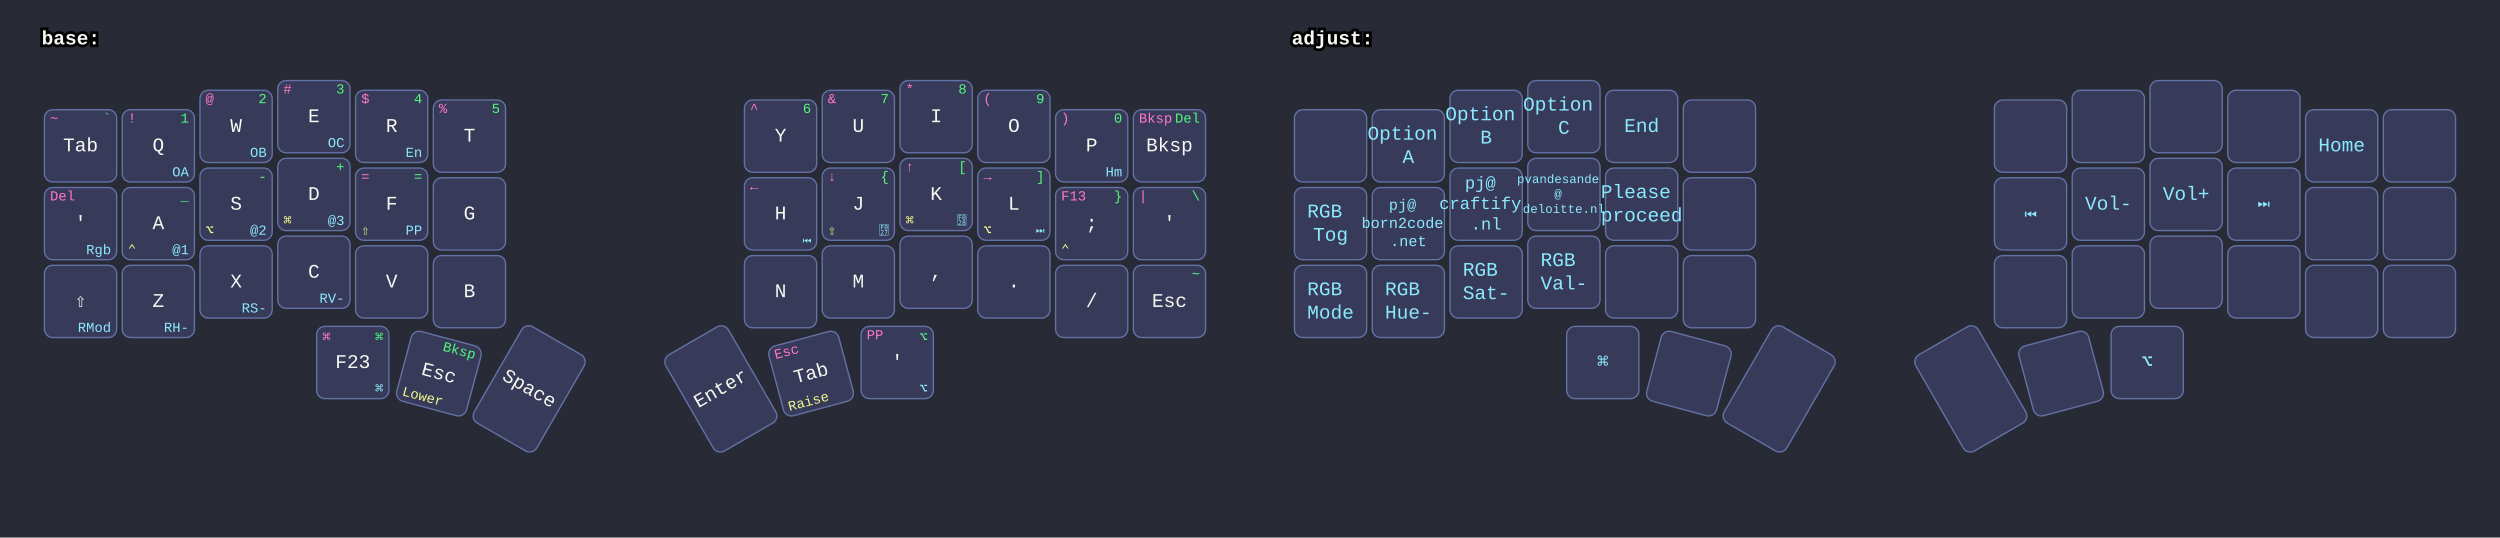
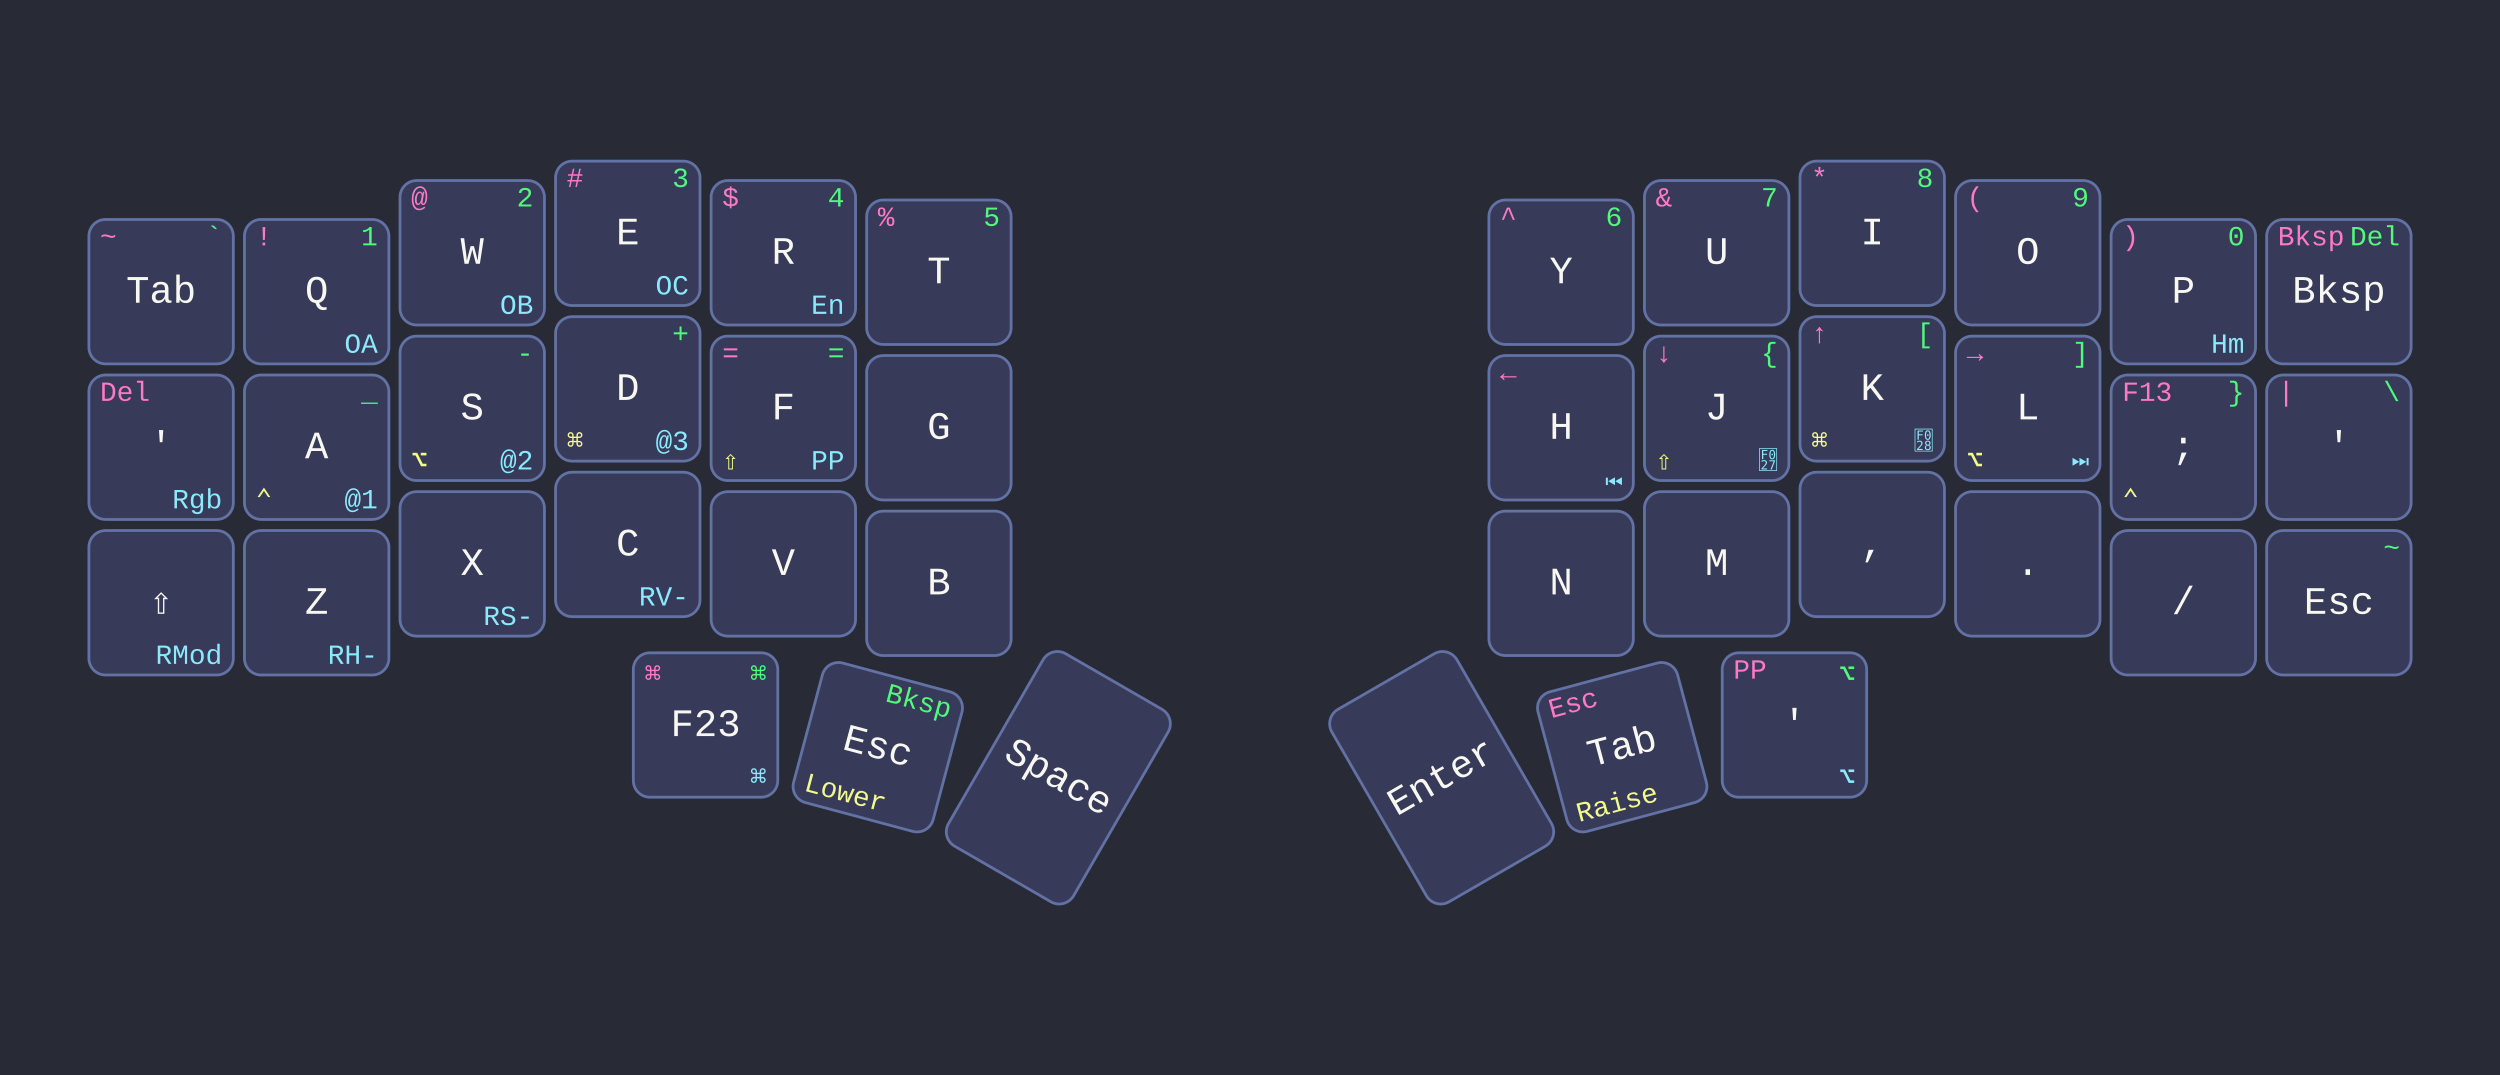
- <svg xmlns="http://www.w3.org/2000/svg" width="1800" height="387" viewBox="0 0 1800 387" class="keymap">
+ <svg xmlns="http://www.w3.org/2000/svg" width="900" height="387" viewBox="0 0 900 387" class="keymap">
  <style>/* inherit to force styles through use tags */
svg path {
    fill: inherit;
}

/* font and background color specifications */
svg.keymap {
    font-family: SFMono-Regular,Consolas,Liberation Mono,Menlo,monospace;
    font-size: 14px;
    font-kerning: normal;
    text-rendering: optimizeLegibility;
    fill: #24292e;
}

/* default key styling */
rect.key {
    fill: #f6f8fa;
}

rect.key, rect.combo {
    stroke: #c9cccf;
    stroke-width: 1;
}

/* default key side styling, only used is draw_key_sides is set */
rect.side {
    filter: brightness(90%);
}

/* color accent for combo boxes */
rect.combo, rect.combo-separate {
    fill: #cdf;
}

/* color accent for held keys */
rect.held, rect.combo.held {
    fill: #fdd;
}

/* color accent for ghost (optional) keys */
rect.ghost, rect.combo.ghost {
    stroke-dasharray: 4, 4;
    stroke-width: 2;
}

text {
    text-anchor: middle;
    dominant-baseline: middle;
}

/* styling for layer labels */
text.label {
    font-weight: bold;
    text-anchor: start;
    stroke: white;
    stroke-width: 4;
    paint-order: stroke;
}

/* styling for optional footer */
text.footer {
    text-anchor: end;
    dominant-baseline: auto;
    stroke: white;
    stroke-width: 4;
    paint-order: stroke;
}

/* styling for combo tap, and key non-tap label text */
text.combo, text.hold, text.shifted, text.left, text.right, text.tl, text.tr, text.bl, text.br {
    font-size: 11px;
}

text.hold, text.bl, text.br {
    text-anchor: middle;
    dominant-baseline: auto;
}

text.shifted, text.tl, text.tr {
    text-anchor: middle;
    dominant-baseline: hanging;
}

text.left, text.tl, text.bl {
    text-anchor: start;
}

text.right, text.tr, text.br {
    text-anchor: end;
}

text.layer-activator {
    text-decoration: underline;
}

/* styling for hold/shifted label text in combo box */
text.combo.hold, text.combo.shifted, text.combo.left, text.combo.right {
    font-size: 8px;
}

/* lighter symbol for transparent keys */
text.trans {
    fill: #7b7e81;
}

/* styling for combo dendrons */
path.combo {
    stroke-width: 1;
    stroke: gray;
    fill: none;
}

/* Start Tabler Icons Cleanup */
/* cannot use height/width with glyphs */
.icon-tabler &gt; path {
    fill: inherit;
    stroke: inherit;
    stroke-width: 2;
}
/* hide tabler's default box */
.icon-tabler &gt; path[stroke="none"][fill="none"] {
    visibility: hidden;
}
/* End Tabler Icons Cleanup */

svg.keymap { fill: #d1d6db; }
rect.key { fill: #3f4750; }
rect.key, rect.combo { stroke: #60666c; }
rect.combo, rect.combo-separate { fill: #1f3d7a; }
rect.held, rect.combo.held { fill: #854747; }
text.label, text.footer { stroke: black; }
text.trans { fill: #7e8184; }
path.combo { stroke: #7f7f7f; }


        svg.keymap { background-color: #282a36; font-family: "PT Mono", SFMono-Regular, Consolas, "Liberation Mono", Menlo, monospace, "Symbols Nerd Font"; }
        rect.key { fill: #383a59; stroke: #6272a4; }
        text.key.tap { fill: #f8f8f2; }
        text.key.hold { fill: #f1fa8c; }
        text.key.shifted { fill: #50fa7b; }
        .layer-lower text.key.tap { fill: #f1fa8c; }
        .layer-adjust text.key.tap { fill: #8be9fd; }
-         text.label { fill: #f8f8f2; }
+         text.label { display: none; }
        text.key.tl { fill: #ff79c6; font-size: 10px; }
        text.key.bl { fill: #f1fa8c; font-size: 10px; }
        text.key.tr { fill: #50fa7b; font-size: 10px; }
        text.key.br { fill: #8be9fd; font-size: 10px; }
    </style>
  <rect width="100%" height="100%" fill="#282a36" />
  <g transform="translate(30, 0)" class="layer-base">
    <text x="0" y="28" class="label" id="base">base:</text>
    <g transform="translate(0, 56)">
      <g transform="translate(28, 49)" class="key keypos-0">
        <rect rx="6" ry="6" x="-26" y="-26" width="52" height="52" class="key" />
        <text x="0" y="0" class="key tap">Tab</text>
        <text x="-22" y="-22" class="key tl">~</text>
        <text x="22" y="-22" class="key tr">`</text>
      </g>
      <g transform="translate(84, 49)" class="key keypos-1">
        <rect rx="6" ry="6" x="-26" y="-26" width="52" height="52" class="key" />
        <text x="0" y="0" class="key tap">Q</text>
        <text x="-22" y="-22" class="key tl">!</text>
        <text x="22" y="-22" class="key tr">1</text>
        <text x="22" y="22" class="key br">OA</text>
      </g>
      <g transform="translate(140, 35)" class="key keypos-2">
        <rect rx="6" ry="6" x="-26" y="-26" width="52" height="52" class="key" />
        <text x="0" y="0" class="key tap">W</text>
        <text x="-22" y="-22" class="key tl">@</text>
        <text x="22" y="-22" class="key tr">2</text>
        <text x="22" y="22" class="key br">OB</text>
      </g>
      <g transform="translate(196, 28)" class="key keypos-3">
        <rect rx="6" ry="6" x="-26" y="-26" width="52" height="52" class="key" />
        <text x="0" y="0" class="key tap">E</text>
        <text x="-22" y="-22" class="key tl">#</text>
        <text x="22" y="-22" class="key tr">3</text>
        <text x="22" y="22" class="key br">OC</text>
      </g>
      <g transform="translate(252, 35)" class="key keypos-4">
        <rect rx="6" ry="6" x="-26" y="-26" width="52" height="52" class="key" />
        <text x="0" y="0" class="key tap">R</text>
        <text x="-22" y="-22" class="key tl">$</text>
        <text x="22" y="-22" class="key tr">4</text>
        <text x="22" y="22" class="key br">En</text>
      </g>
      <g transform="translate(308, 42)" class="key keypos-5">
        <rect rx="6" ry="6" x="-26" y="-26" width="52" height="52" class="key" />
        <text x="0" y="0" class="key tap">T</text>
        <text x="-22" y="-22" class="key tl">%</text>
        <text x="22" y="-22" class="key tr">5</text>
      </g>
      <g transform="translate(532, 42)" class="key keypos-6">
        <rect rx="6" ry="6" x="-26" y="-26" width="52" height="52" class="key" />
        <text x="0" y="0" class="key tap">Y</text>
        <text x="-22" y="-22" class="key tl">^</text>
        <text x="22" y="-22" class="key tr">6</text>
      </g>
      <g transform="translate(588, 35)" class="key keypos-7">
        <rect rx="6" ry="6" x="-26" y="-26" width="52" height="52" class="key" />
        <text x="0" y="0" class="key tap">U</text>
        <text x="-22" y="-22" class="key tl">&amp;</text>
        <text x="22" y="-22" class="key tr">7</text>
      </g>
      <g transform="translate(644, 28)" class="key keypos-8">
        <rect rx="6" ry="6" x="-26" y="-26" width="52" height="52" class="key" />
        <text x="0" y="0" class="key tap">I</text>
        <text x="-22" y="-22" class="key tl">*</text>
        <text x="22" y="-22" class="key tr">8</text>
      </g>
      <g transform="translate(700, 35)" class="key keypos-9">
        <rect rx="6" ry="6" x="-26" y="-26" width="52" height="52" class="key" />
        <text x="0" y="0" class="key tap">O</text>
        <text x="-22" y="-22" class="key tl">(</text>
        <text x="22" y="-22" class="key tr">9</text>
      </g>
      <g transform="translate(756, 49)" class="key keypos-10">
        <rect rx="6" ry="6" x="-26" y="-26" width="52" height="52" class="key" />
        <text x="0" y="0" class="key tap">P</text>
        <text x="-22" y="-22" class="key tl">)</text>
        <text x="22" y="-22" class="key tr">0</text>
        <text x="22" y="22" class="key br">Hm</text>
      </g>
      <g transform="translate(812, 49)" class="key keypos-11">
        <rect rx="6" ry="6" x="-26" y="-26" width="52" height="52" class="key" />
        <text x="0" y="0" class="key tap">Bksp</text>
        <text x="-22" y="-22" class="key tl">Bksp</text>
        <text x="22" y="-22" class="key tr">Del</text>
      </g>
      <g transform="translate(28, 105)" class="key keypos-12">
        <rect rx="6" ry="6" x="-26" y="-26" width="52" height="52" class="key" />
        <text x="0" y="0" class="key tap">'</text>
        <text x="-22" y="-22" class="key tl">Del</text>
        <text x="22" y="22" class="key br">Rgb</text>
      </g>
      <g transform="translate(84, 105)" class="key keypos-13">
        <rect rx="6" ry="6" x="-26" y="-26" width="52" height="52" class="key" />
        <text x="0" y="0" class="key tap">A</text>
        <text x="22" y="-22" class="key tr">_</text>
        <text x="-22" y="22" class="key bl">⌃</text>
        <text x="22" y="22" class="key br">@1</text>
      </g>
      <g transform="translate(140, 91)" class="key keypos-14">
        <rect rx="6" ry="6" x="-26" y="-26" width="52" height="52" class="key" />
        <text x="0" y="0" class="key tap">S</text>
        <text x="22" y="-22" class="key tr">-</text>
        <text x="-22" y="22" class="key bl">⌥</text>
        <text x="22" y="22" class="key br">@2</text>
      </g>
      <g transform="translate(196, 84)" class="key keypos-15">
        <rect rx="6" ry="6" x="-26" y="-26" width="52" height="52" class="key" />
        <text x="0" y="0" class="key tap">D</text>
        <text x="22" y="-22" class="key tr">+</text>
        <text x="-22" y="22" class="key bl">⌘</text>
        <text x="22" y="22" class="key br">@3</text>
      </g>
      <g transform="translate(252, 91)" class="key keypos-16">
        <rect rx="6" ry="6" x="-26" y="-26" width="52" height="52" class="key" />
        <text x="0" y="0" class="key tap">F</text>
        <text x="-22" y="-22" class="key tl">=</text>
        <text x="22" y="-22" class="key tr">=</text>
        <text x="-22" y="22" class="key bl">⇧</text>
        <text x="22" y="22" class="key br">PP</text>
      </g>
      <g transform="translate(308, 98)" class="key keypos-17">
        <rect rx="6" ry="6" x="-26" y="-26" width="52" height="52" class="key" />
        <text x="0" y="0" class="key tap">G</text>
      </g>
      <g transform="translate(532, 98)" class="key keypos-18">
        <rect rx="6" ry="6" x="-26" y="-26" width="52" height="52" class="key" />
        <text x="0" y="0" class="key tap">H</text>
        <text x="-22" y="-22" class="key tl">←</text>
        <text x="22" y="22" class="key br">⏮</text>
      </g>
      <g transform="translate(588, 91)" class="key keypos-19">
        <rect rx="6" ry="6" x="-26" y="-26" width="52" height="52" class="key" />
        <text x="0" y="0" class="key tap">J</text>
        <text x="-22" y="-22" class="key tl">↓</text>
        <text x="22" y="-22" class="key tr">{</text>
        <text x="-22" y="22" class="key bl">⇧</text>
        <text x="22" y="22" class="key br"></text>
      </g>
      <g transform="translate(644, 84)" class="key keypos-20">
        <rect rx="6" ry="6" x="-26" y="-26" width="52" height="52" class="key" />
        <text x="0" y="0" class="key tap">K</text>
        <text x="-22" y="-22" class="key tl">↑</text>
        <text x="22" y="-22" class="key tr">[</text>
        <text x="-22" y="22" class="key bl">⌘</text>
        <text x="22" y="22" class="key br"></text>
      </g>
      <g transform="translate(700, 91)" class="key keypos-21">
        <rect rx="6" ry="6" x="-26" y="-26" width="52" height="52" class="key" />
        <text x="0" y="0" class="key tap">L</text>
        <text x="-22" y="-22" class="key tl">→</text>
        <text x="22" y="-22" class="key tr">]</text>
        <text x="-22" y="22" class="key bl">⌥</text>
        <text x="22" y="22" class="key br">⏭</text>
      </g>
      <g transform="translate(756, 105)" class="key keypos-22">
        <rect rx="6" ry="6" x="-26" y="-26" width="52" height="52" class="key" />
        <text x="0" y="0" class="key tap">;</text>
        <text x="-22" y="-22" class="key tl">F13</text>
        <text x="22" y="-22" class="key tr">}</text>
        <text x="-22" y="22" class="key bl">⌃</text>
      </g>
      <g transform="translate(812, 105)" class="key keypos-23">
        <rect rx="6" ry="6" x="-26" y="-26" width="52" height="52" class="key" />
        <text x="0" y="0" class="key tap">'</text>
        <text x="-22" y="-22" class="key tl">|</text>
        <text x="22" y="-22" class="key tr">\</text>
      </g>
      <g transform="translate(28, 161)" class="key keypos-24">
        <rect rx="6" ry="6" x="-26" y="-26" width="52" height="52" class="key" />
        <text x="0" y="0" class="key tap">⇧</text>
        <text x="22" y="22" class="key br">RMod</text>
      </g>
      <g transform="translate(84, 161)" class="key keypos-25">
        <rect rx="6" ry="6" x="-26" y="-26" width="52" height="52" class="key" />
        <text x="0" y="0" class="key tap">Z</text>
        <text x="22" y="22" class="key br">RH-</text>
      </g>
      <g transform="translate(140, 147)" class="key keypos-26">
        <rect rx="6" ry="6" x="-26" y="-26" width="52" height="52" class="key" />
        <text x="0" y="0" class="key tap">X</text>
        <text x="22" y="22" class="key br">RS-</text>
      </g>
      <g transform="translate(196, 140)" class="key keypos-27">
        <rect rx="6" ry="6" x="-26" y="-26" width="52" height="52" class="key" />
        <text x="0" y="0" class="key tap">C</text>
        <text x="22" y="22" class="key br">RV-</text>
      </g>
      <g transform="translate(252, 147)" class="key keypos-28">
        <rect rx="6" ry="6" x="-26" y="-26" width="52" height="52" class="key" />
        <text x="0" y="0" class="key tap">V</text>
      </g>
      <g transform="translate(308, 154)" class="key keypos-29">
        <rect rx="6" ry="6" x="-26" y="-26" width="52" height="52" class="key" />
        <text x="0" y="0" class="key tap">B</text>
      </g>
      <g transform="translate(532, 154)" class="key keypos-30">
        <rect rx="6" ry="6" x="-26" y="-26" width="52" height="52" class="key" />
        <text x="0" y="0" class="key tap">N</text>
      </g>
      <g transform="translate(588, 147)" class="key keypos-31">
        <rect rx="6" ry="6" x="-26" y="-26" width="52" height="52" class="key" />
        <text x="0" y="0" class="key tap">M</text>
      </g>
      <g transform="translate(644, 140)" class="key keypos-32">
        <rect rx="6" ry="6" x="-26" y="-26" width="52" height="52" class="key" />
        <text x="0" y="0" class="key tap">,</text>
      </g>
      <g transform="translate(700, 147)" class="key keypos-33">
        <rect rx="6" ry="6" x="-26" y="-26" width="52" height="52" class="key" />
        <text x="0" y="0" class="key tap">.</text>
      </g>
      <g transform="translate(756, 161)" class="key keypos-34">
        <rect rx="6" ry="6" x="-26" y="-26" width="52" height="52" class="key" />
        <text x="0" y="0" class="key tap">/</text>
      </g>
      <g transform="translate(812, 161)" class="key keypos-35">
        <rect rx="6" ry="6" x="-26" y="-26" width="52" height="52" class="key" />
        <text x="0" y="0" class="key tap">Esc</text>
        <text x="22" y="-22" class="key tr">~</text>
      </g>
      <g transform="translate(224, 205)" class="key keypos-36">
        <rect rx="6" ry="6" x="-26" y="-26" width="52" height="52" class="key" />
        <text x="0" y="0" class="key tap">F23</text>
        <text x="-22" y="-22" class="key tl">⌘</text>
        <text x="22" y="-22" class="key tr">⌘</text>
        <text x="22" y="22" class="key br">⌘</text>
      </g>
      <g transform="translate(286, 213) rotate(15.0)" class="key keypos-37">
        <rect rx="6" ry="6" x="-26" y="-26" width="52" height="52" class="key" />
        <text x="0" y="0" class="key tap">Esc</text>
        <text x="22" y="-22" class="key tr">Bksp</text>
        <text x="-22" y="22" class="key bl">Lower</text>
      </g>
      <g transform="translate(351, 224) rotate(30.0)" class="key keypos-38">
        <rect rx="6" ry="6" x="-26" y="-40" width="52" height="80" class="key" />
        <text x="0" y="0" class="key tap">Space</text>
      </g>
      <g transform="translate(489, 224) rotate(-30.0)" class="key keypos-39">
        <rect rx="6" ry="6" x="-26" y="-40" width="52" height="80" class="key" />
        <text x="0" y="0" class="key tap">Enter</text>
      </g>
      <g transform="translate(554, 213) rotate(-15.0)" class="key keypos-40">
        <rect rx="6" ry="6" x="-26" y="-26" width="52" height="52" class="key" />
        <text x="0" y="0" class="key tap">Tab</text>
        <text x="-22" y="-22" class="key tl">Esc</text>
        <text x="-22" y="22" class="key bl">Raise</text>
      </g>
      <g transform="translate(616, 205)" class="key keypos-41">
        <rect rx="6" ry="6" x="-26" y="-26" width="52" height="52" class="key" />
        <text x="0" y="0" class="key tap">'</text>
        <text x="-22" y="-22" class="key tl">PP</text>
        <text x="22" y="-22" class="key tr">⌥</text>
        <text x="22" y="22" class="key br">⌥</text>
      </g>
    </g>
  </g>
-   <g transform="translate(930, 0)" class="layer-adjust">
-     <text x="0" y="28" class="label" id="adjust">adjust:</text>
-     <g transform="translate(0, 56)">
-       <g transform="translate(28, 49)" class="key keypos-0">
-         <rect rx="6" ry="6" x="-26" y="-26" width="52" height="52" class="key" />
-       </g>
-       <g transform="translate(84, 49)" class="key keypos-1">
-         <rect rx="6" ry="6" x="-26" y="-26" width="52" height="52" class="key" />
-         <text x="0" y="0" class="key tap">
-           <tspan x="0" dy="-0.6em">Option</tspan>
-           <tspan x="0" dy="1.2em">A</tspan>
-         </text>
-       </g>
-       <g transform="translate(140, 35)" class="key keypos-2">
-         <rect rx="6" ry="6" x="-26" y="-26" width="52" height="52" class="key" />
-         <text x="0" y="0" class="key tap">
-           <tspan x="0" dy="-0.6em">Option</tspan>
-           <tspan x="0" dy="1.2em">B</tspan>
-         </text>
-       </g>
-       <g transform="translate(196, 28)" class="key keypos-3">
-         <rect rx="6" ry="6" x="-26" y="-26" width="52" height="52" class="key" />
-         <text x="0" y="0" class="key tap">
-           <tspan x="0" dy="-0.6em">Option</tspan>
-           <tspan x="0" dy="1.2em">C</tspan>
-         </text>
-       </g>
-       <g transform="translate(252, 35)" class="key keypos-4">
-         <rect rx="6" ry="6" x="-26" y="-26" width="52" height="52" class="key" />
-         <text x="0" y="0" class="key tap">End</text>
-       </g>
-       <g transform="translate(308, 42)" class="key keypos-5">
-         <rect rx="6" ry="6" x="-26" y="-26" width="52" height="52" class="key" />
-       </g>
-       <g transform="translate(532, 42)" class="key keypos-6">
-         <rect rx="6" ry="6" x="-26" y="-26" width="52" height="52" class="key" />
-       </g>
-       <g transform="translate(588, 35)" class="key keypos-7">
-         <rect rx="6" ry="6" x="-26" y="-26" width="52" height="52" class="key" />
-       </g>
-       <g transform="translate(644, 28)" class="key keypos-8">
-         <rect rx="6" ry="6" x="-26" y="-26" width="52" height="52" class="key" />
-       </g>
-       <g transform="translate(700, 35)" class="key keypos-9">
-         <rect rx="6" ry="6" x="-26" y="-26" width="52" height="52" class="key" />
-       </g>
-       <g transform="translate(756, 49)" class="key keypos-10">
-         <rect rx="6" ry="6" x="-26" y="-26" width="52" height="52" class="key" />
-         <text x="0" y="0" class="key tap">Home</text>
-       </g>
-       <g transform="translate(812, 49)" class="key keypos-11">
-         <rect rx="6" ry="6" x="-26" y="-26" width="52" height="52" class="key" />
-       </g>
-       <g transform="translate(28, 105)" class="key keypos-12">
-         <rect rx="6" ry="6" x="-26" y="-26" width="52" height="52" class="key" />
-         <text x="0" y="0" class="key tap">
-           <tspan x="0" dy="-0.6em">RGB</tspan>
-           <tspan x="0" dy="1.2em">Tog</tspan>
-         </text>
-       </g>
-       <g transform="translate(84, 105)" class="key keypos-13">
-         <rect rx="6" ry="6" x="-26" y="-26" width="52" height="52" class="key" />
-         <text x="0" y="0" class="key tap">
-           <tspan x="0" dy="-1.2em" style="font-size: 78%">pj@</tspan>
-           <tspan x="0" dy="1.2em" style="font-size: 78%">born2code</tspan>
-           <tspan x="0" dy="1.2em" style="font-size: 78%">.net</tspan>
-         </text>
-       </g>
-       <g transform="translate(140, 91)" class="key keypos-14">
-         <rect rx="6" ry="6" x="-26" y="-26" width="52" height="52" class="key" />
-         <text x="0" y="0" class="key tap">
-           <tspan x="0" dy="-1.2em" style="font-size: 88%">pj@</tspan>
-           <tspan x="0" dy="1.2em" style="font-size: 88%">craftify</tspan>
-           <tspan x="0" dy="1.2em" style="font-size: 88%">.nl</tspan>
-         </text>
-       </g>
-       <g transform="translate(196, 84)" class="key keypos-15">
-         <rect rx="6" ry="6" x="-26" y="-26" width="52" height="52" class="key" />
-         <text x="0" y="0" class="key tap">
-           <tspan x="0" dy="-1.2em" style="font-size: 64%">pvandesande</tspan>
-           <tspan x="0" dy="1.2em" style="font-size: 64%">@</tspan>
-           <tspan x="0" dy="1.2em" style="font-size: 64%">deloitte.nl</tspan>
-         </text>
-       </g>
-       <g transform="translate(252, 91)" class="key keypos-16">
-         <rect rx="6" ry="6" x="-26" y="-26" width="52" height="52" class="key" />
-         <text x="0" y="0" class="key tap">
-           <tspan x="0" dy="-0.6em">Please</tspan>
-           <tspan x="0" dy="1.2em">proceed</tspan>
-         </text>
-       </g>
-       <g transform="translate(308, 98)" class="key keypos-17">
-         <rect rx="6" ry="6" x="-26" y="-26" width="52" height="52" class="key" />
-       </g>
-       <g transform="translate(532, 98)" class="key keypos-18">
-         <rect rx="6" ry="6" x="-26" y="-26" width="52" height="52" class="key" />
-         <text x="0" y="0" class="key tap">⏮</text>
-       </g>
-       <g transform="translate(588, 91)" class="key keypos-19">
-         <rect rx="6" ry="6" x="-26" y="-26" width="52" height="52" class="key" />
-         <text x="0" y="0" class="key tap">Vol-</text>
-       </g>
-       <g transform="translate(644, 84)" class="key keypos-20">
-         <rect rx="6" ry="6" x="-26" y="-26" width="52" height="52" class="key" />
-         <text x="0" y="0" class="key tap">Vol+</text>
-       </g>
-       <g transform="translate(700, 91)" class="key keypos-21">
-         <rect rx="6" ry="6" x="-26" y="-26" width="52" height="52" class="key" />
-         <text x="0" y="0" class="key tap">⏭</text>
-       </g>
-       <g transform="translate(756, 105)" class="key keypos-22">
-         <rect rx="6" ry="6" x="-26" y="-26" width="52" height="52" class="key" />
-       </g>
-       <g transform="translate(812, 105)" class="key keypos-23">
-         <rect rx="6" ry="6" x="-26" y="-26" width="52" height="52" class="key" />
-       </g>
-       <g transform="translate(28, 161)" class="key keypos-24">
-         <rect rx="6" ry="6" x="-26" y="-26" width="52" height="52" class="key" />
-         <text x="0" y="0" class="key tap">
-           <tspan x="0" dy="-0.6em">RGB</tspan>
-           <tspan x="0" dy="1.2em">Mode</tspan>
-         </text>
-       </g>
-       <g transform="translate(84, 161)" class="key keypos-25">
-         <rect rx="6" ry="6" x="-26" y="-26" width="52" height="52" class="key" />
-         <text x="0" y="0" class="key tap">
-           <tspan x="0" dy="-0.6em">RGB</tspan>
-           <tspan x="0" dy="1.2em">Hue-</tspan>
-         </text>
-       </g>
-       <g transform="translate(140, 147)" class="key keypos-26">
-         <rect rx="6" ry="6" x="-26" y="-26" width="52" height="52" class="key" />
-         <text x="0" y="0" class="key tap">
-           <tspan x="0" dy="-0.6em">RGB</tspan>
-           <tspan x="0" dy="1.2em">Sat-</tspan>
-         </text>
-       </g>
-       <g transform="translate(196, 140)" class="key keypos-27">
-         <rect rx="6" ry="6" x="-26" y="-26" width="52" height="52" class="key" />
-         <text x="0" y="0" class="key tap">
-           <tspan x="0" dy="-0.6em">RGB</tspan>
-           <tspan x="0" dy="1.2em">Val-</tspan>
-         </text>
-       </g>
-       <g transform="translate(252, 147)" class="key keypos-28">
-         <rect rx="6" ry="6" x="-26" y="-26" width="52" height="52" class="key" />
-       </g>
-       <g transform="translate(308, 154)" class="key keypos-29">
-         <rect rx="6" ry="6" x="-26" y="-26" width="52" height="52" class="key" />
-       </g>
-       <g transform="translate(532, 154)" class="key keypos-30">
-         <rect rx="6" ry="6" x="-26" y="-26" width="52" height="52" class="key" />
-       </g>
-       <g transform="translate(588, 147)" class="key keypos-31">
-         <rect rx="6" ry="6" x="-26" y="-26" width="52" height="52" class="key" />
-       </g>
-       <g transform="translate(644, 140)" class="key keypos-32">
-         <rect rx="6" ry="6" x="-26" y="-26" width="52" height="52" class="key" />
-       </g>
-       <g transform="translate(700, 147)" class="key keypos-33">
-         <rect rx="6" ry="6" x="-26" y="-26" width="52" height="52" class="key" />
-       </g>
-       <g transform="translate(756, 161)" class="key keypos-34">
-         <rect rx="6" ry="6" x="-26" y="-26" width="52" height="52" class="key" />
-       </g>
-       <g transform="translate(812, 161)" class="key keypos-35">
-         <rect rx="6" ry="6" x="-26" y="-26" width="52" height="52" class="key" />
-       </g>
-       <g transform="translate(224, 205)" class="key keypos-36">
-         <rect rx="6" ry="6" x="-26" y="-26" width="52" height="52" class="key" />
-         <text x="0" y="0" class="key tap">⌘</text>
-       </g>
-       <g transform="translate(286, 213) rotate(15.0)" class="key keypos-37">
-         <rect rx="6" ry="6" x="-26" y="-26" width="52" height="52" class="key" />
-       </g>
-       <g transform="translate(351, 224) rotate(30.0)" class="key keypos-38">
-         <rect rx="6" ry="6" x="-26" y="-40" width="52" height="80" class="key" />
-       </g>
-       <g transform="translate(489, 224) rotate(-30.0)" class="key keypos-39">
-         <rect rx="6" ry="6" x="-26" y="-40" width="52" height="80" class="key" />
-       </g>
-       <g transform="translate(554, 213) rotate(-15.0)" class="key keypos-40">
-         <rect rx="6" ry="6" x="-26" y="-26" width="52" height="52" class="key" />
-       </g>
-       <g transform="translate(616, 205)" class="key keypos-41">
-         <rect rx="6" ry="6" x="-26" y="-26" width="52" height="52" class="key" />
-         <text x="0" y="0" class="key tap">⌥</text>
-       </g>
-     </g>
-   </g>
</svg>
